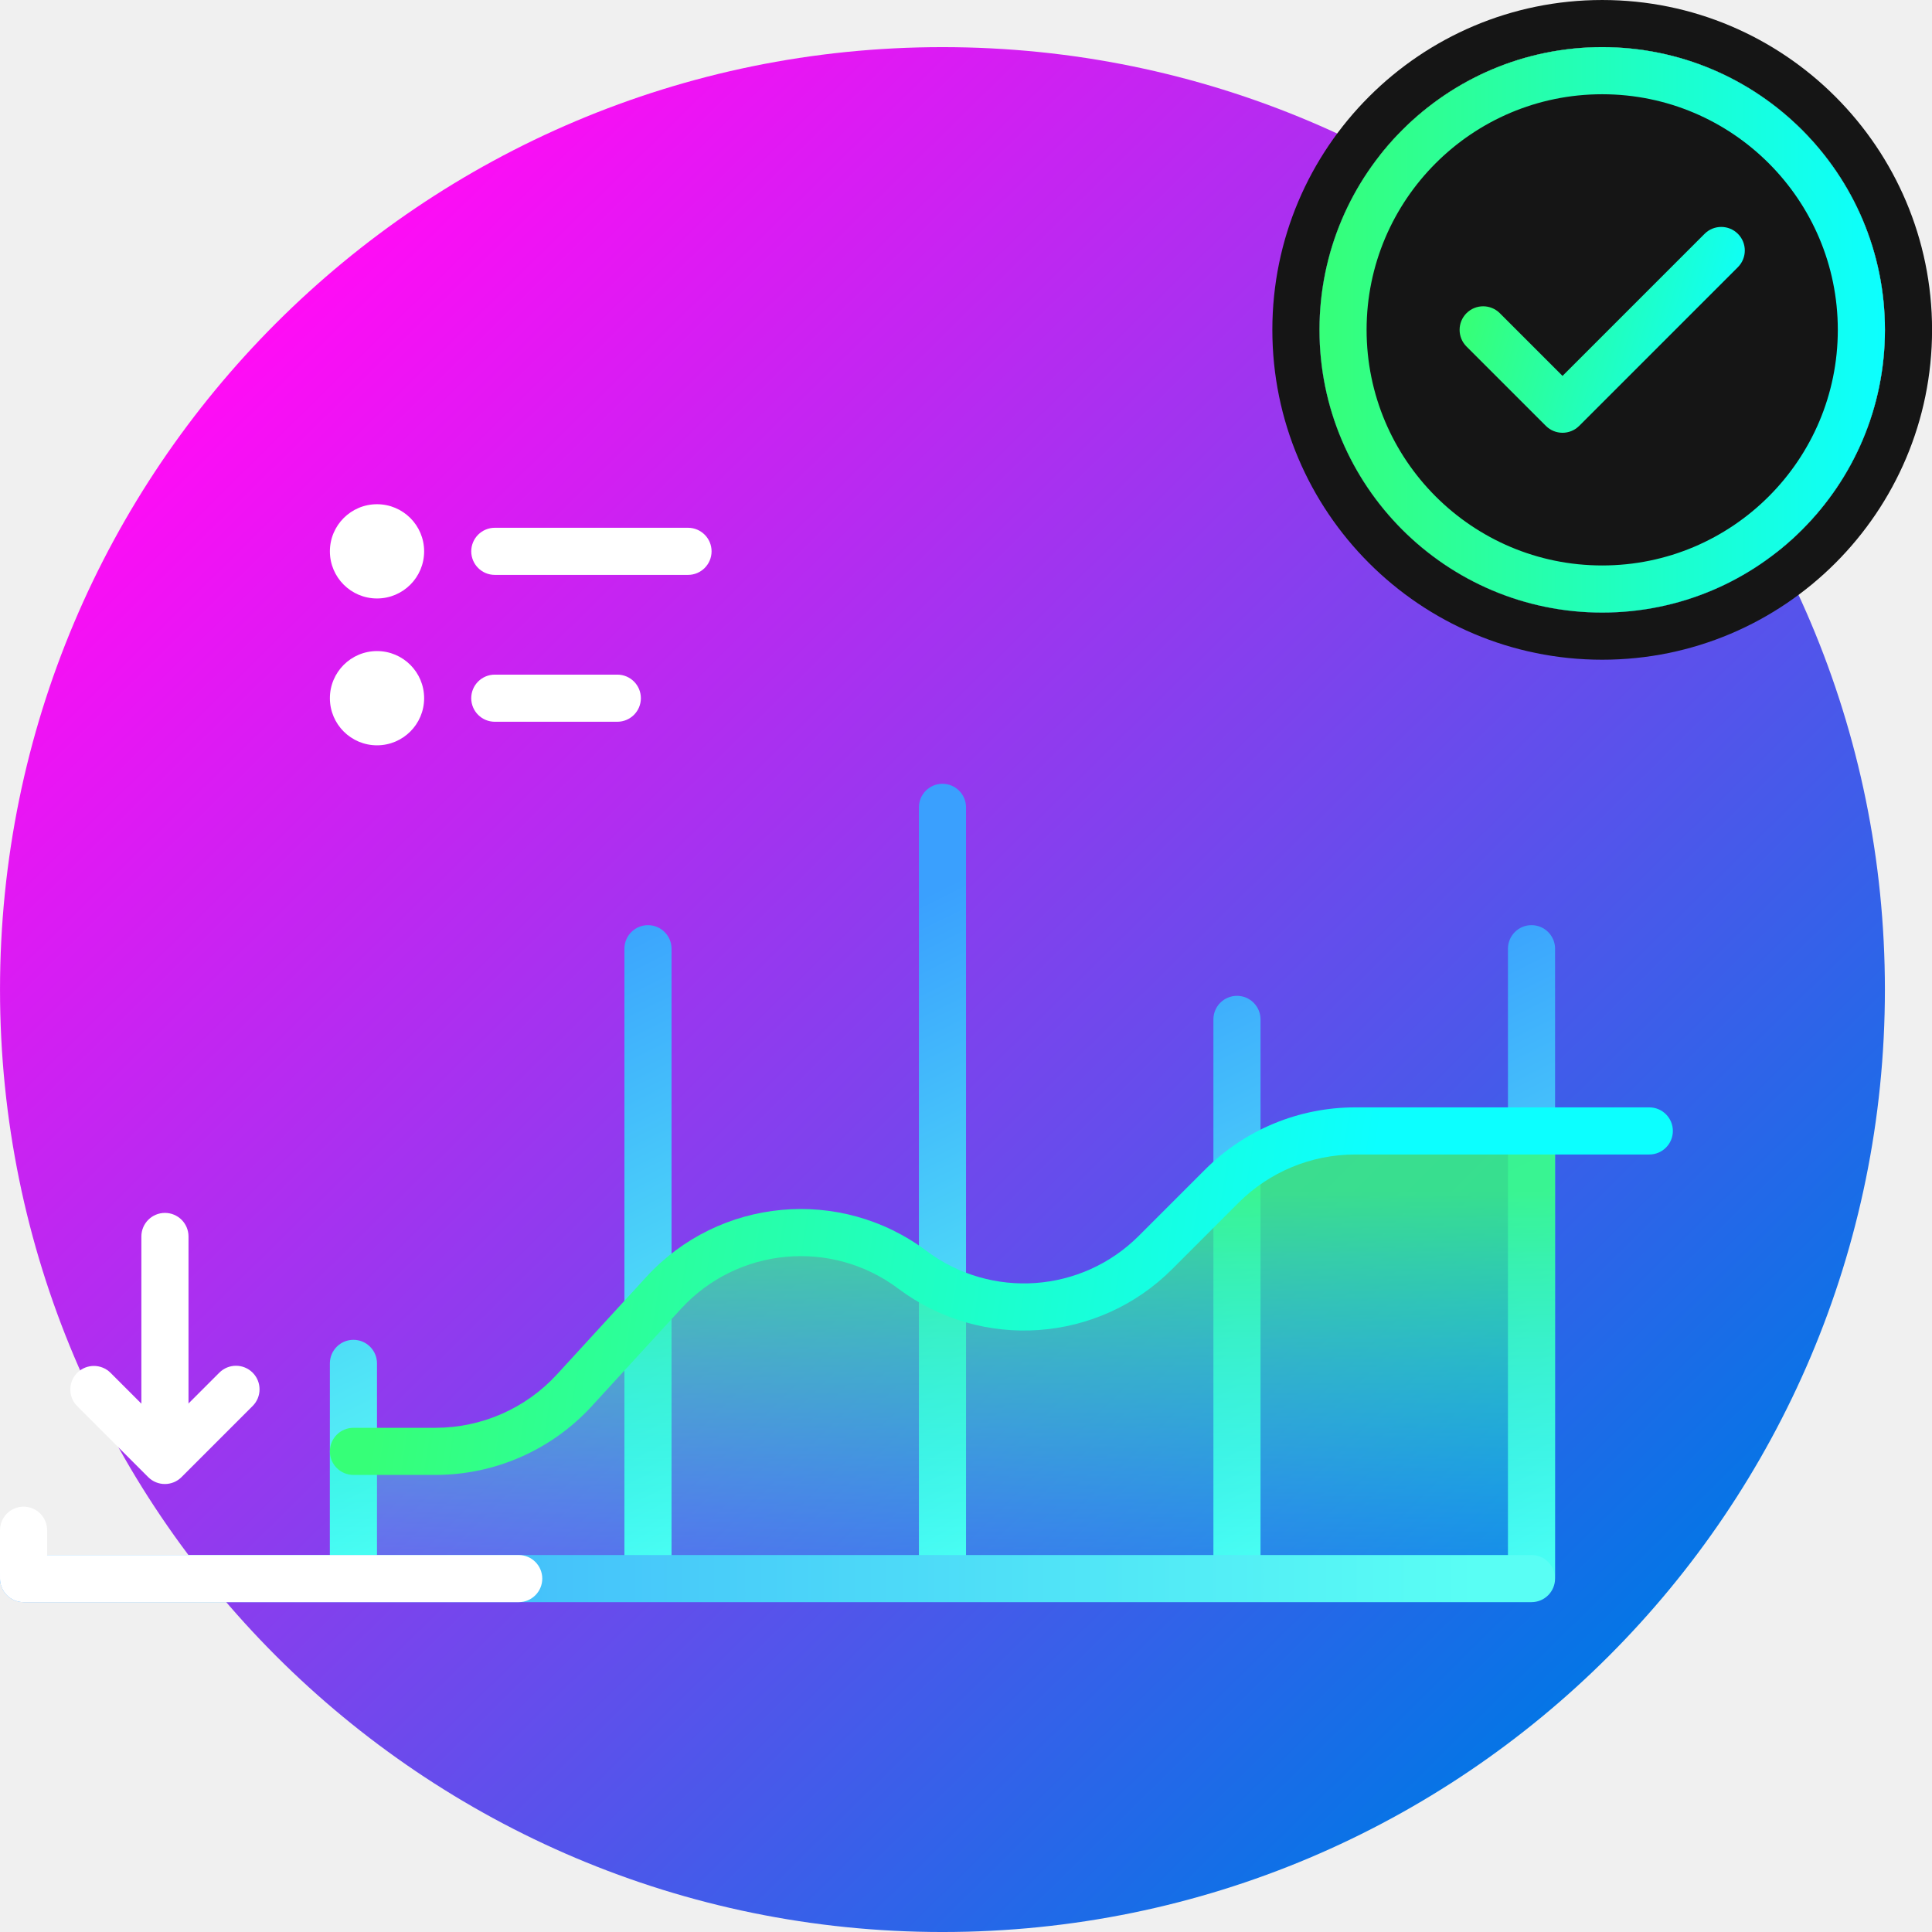
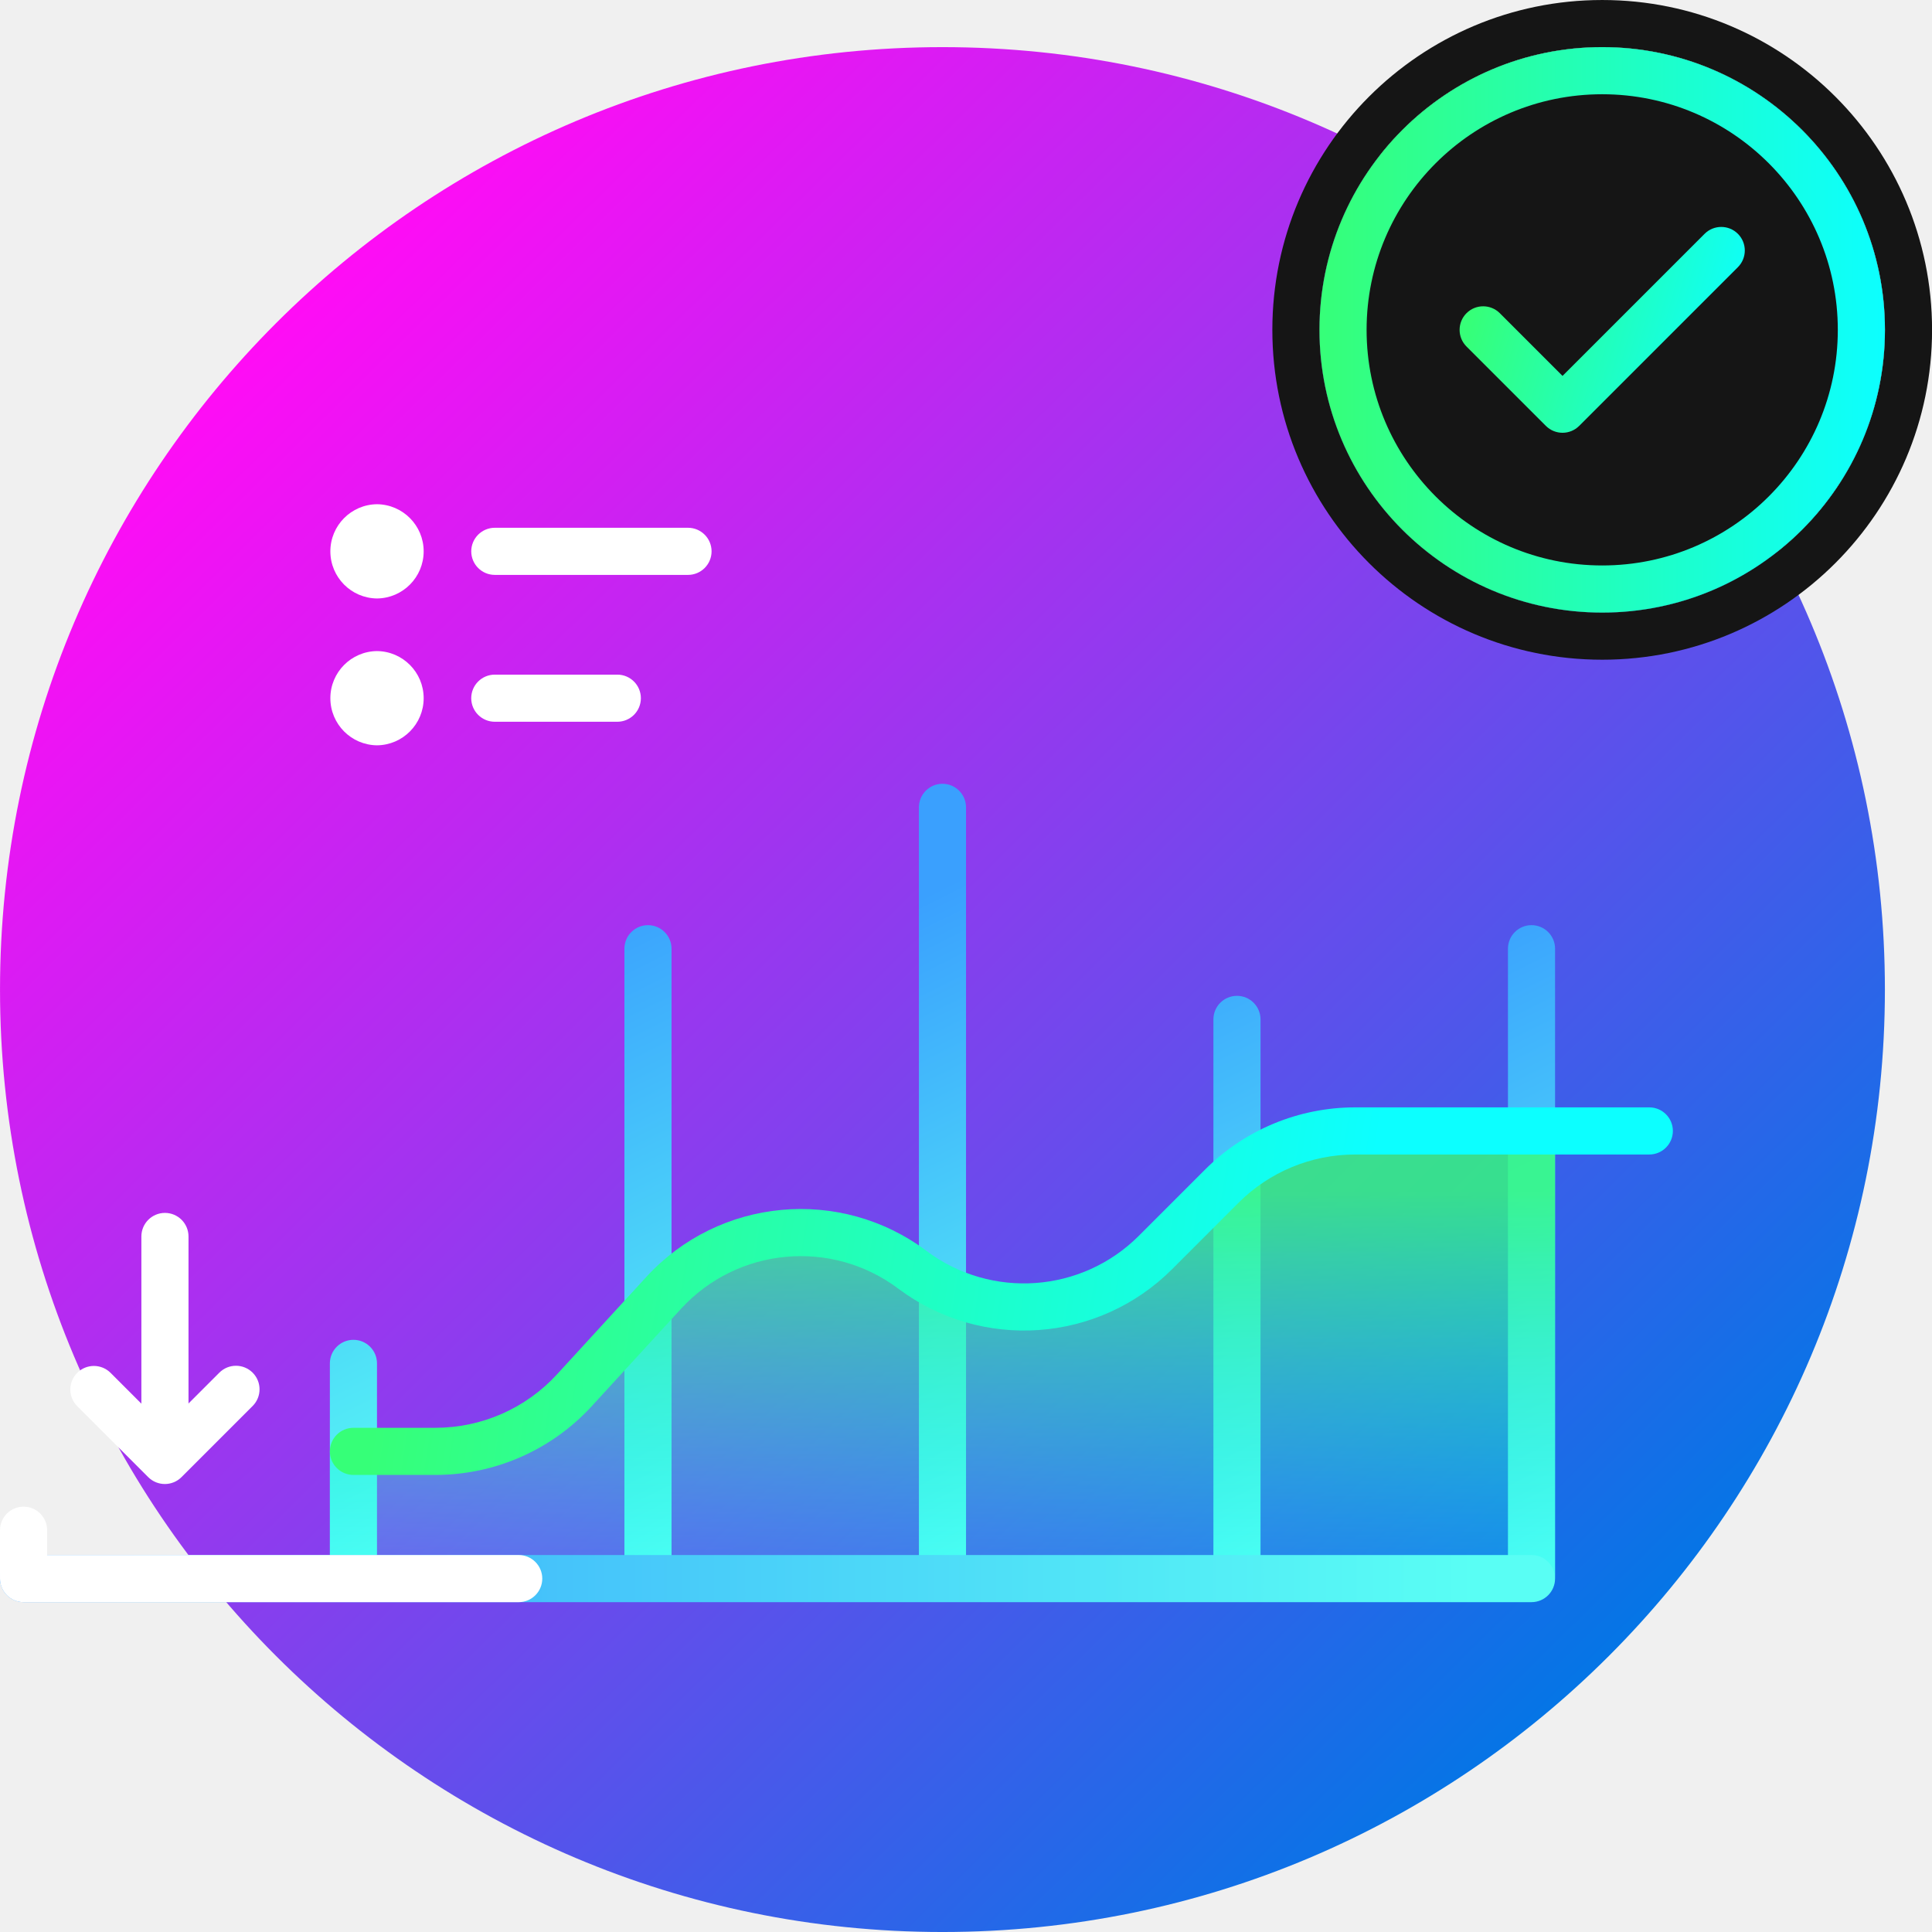
- <svg xmlns="http://www.w3.org/2000/svg" width="410" height="410" viewBox="0 0 410 410" fill="none">
-   <g clip-path="url(#clip0_71_408)">
-     <path d="M200.005 410.002C310.462 410.002 400.005 320.458 400.005 210.001C400.005 99.544 310.462 10.002 200.005 10.002C89.547 10.002 0.004 99.544 0.004 210.001C0.004 320.458 89.547 410.002 200.005 410.002Z" fill="url(#paint0_linear_71_408)" />
-     <path fill-rule="evenodd" clip-rule="evenodd" d="M80.003 331.331V289.331C80.003 286.572 77.763 284.331 75.003 284.331C72.243 284.331 70.003 286.572 70.003 289.331V331.331C70.003 334.091 72.243 336.331 75.003 336.331C77.763 336.331 80.003 334.091 80.003 331.331Z" fill="url(#paint1_linear_71_408)" />
-     <path fill-rule="evenodd" clip-rule="evenodd" d="M142.51 331.331V201.331C142.51 198.572 140.27 196.331 137.51 196.331C134.75 196.331 132.51 198.572 132.51 201.331V331.331C132.51 334.091 134.75 336.331 137.51 336.331C140.27 336.331 142.51 334.091 142.51 331.331Z" fill="url(#paint2_linear_71_408)" />
-     <path fill-rule="evenodd" clip-rule="evenodd" d="M205.006 331.331V171.331C205.006 168.572 202.766 166.331 200.006 166.331C197.246 166.331 195.006 168.572 195.006 171.331V331.331C195.006 334.091 197.246 336.331 200.006 336.331C202.766 336.331 205.006 334.091 205.006 331.331Z" fill="url(#paint3_linear_71_408)" />
-     <path fill-rule="evenodd" clip-rule="evenodd" d="M267.503 331.331V216.331C267.503 213.572 265.263 211.331 262.503 211.331C259.743 211.331 257.503 213.572 257.503 216.331V331.331C257.503 334.091 259.743 336.331 262.503 336.331C265.263 336.331 267.503 334.091 267.503 331.331Z" fill="url(#paint4_linear_71_408)" />
-     <path fill-rule="evenodd" clip-rule="evenodd" d="M330.01 334.331V201.331C330.01 198.572 327.77 196.331 325.01 196.331C322.25 196.331 320.01 198.572 320.01 201.331V334.331C320.01 337.091 322.25 339.331 325.01 339.331C327.77 339.331 330.01 337.091 330.01 334.331Z" fill="url(#paint5_linear_71_408)" />
-     <path fill-rule="evenodd" clip-rule="evenodd" d="M70.006 308.002H92.41C103.622 308.002 114.32 303.296 121.896 295.031C127.448 288.975 134.268 281.534 140.832 274.373C154.551 259.407 177.384 257.285 193.626 269.467L193.627 269.468C209.337 281.25 231.32 279.688 245.206 265.802C250.112 260.896 255.059 255.949 259.29 251.718C266.792 244.216 276.966 240.002 287.575 240.002H330.006V334.331H70.006V308.002Z" fill="url(#paint6_linear_71_408)" />
-     <path fill-rule="evenodd" clip-rule="evenodd" d="M5.006 340.001H325.007C327.767 340.001 330.007 337.761 330.007 335.001C330.007 332.242 327.767 330.001 325.007 330.001H5.006C2.246 330.001 0.006 332.242 0.006 335.001C0.006 337.761 2.246 340.001 5.006 340.001Z" fill="url(#paint7_linear_71_408)" />
-     <path fill-rule="evenodd" clip-rule="evenodd" d="M75.006 313.002H92.41C105.024 313.002 117.058 307.708 125.582 298.41C131.133 292.353 137.954 284.913 144.518 277.752C156.499 264.681 176.441 262.828 190.626 273.467L190.627 273.468C208.328 286.743 233.096 284.983 248.741 269.338C253.647 264.432 258.594 259.485 262.826 255.253C269.39 248.69 278.292 245.002 287.574 245.002C287.575 245.002 350.007 245.002 350.007 245.002C352.767 245.002 355.007 242.762 355.007 240.002C355.007 237.242 352.767 235.002 350.007 235.002C350.007 235.002 310.741 235.002 287.575 235.002C275.64 235.002 264.194 239.743 255.755 248.182C251.523 252.414 246.576 257.361 241.67 262.267C229.544 274.393 210.346 275.757 196.627 265.468L196.626 265.467C178.327 251.743 152.603 254.133 137.146 270.995C130.582 278.156 123.762 285.596 118.21 291.652C111.581 298.884 102.221 303.002 92.41 303.002H75.006C72.246 303.002 70.006 305.242 70.006 308.002C70.006 310.762 72.246 313.002 75.006 313.002Z" fill="url(#paint8_linear_71_408)" />
-     <path fill-rule="evenodd" clip-rule="evenodd" d="M105.006 122.002H146.006C148.766 122.002 151.006 119.762 151.006 117.002C151.006 114.242 148.766 112.002 146.006 112.002H105.006C102.246 112.002 100.006 114.242 100.006 117.002C100.006 119.762 102.246 122.002 105.006 122.002Z" fill="white" />
-     <path fill-rule="evenodd" clip-rule="evenodd" d="M105.003 153.167H131.003C133.763 153.167 136.003 150.927 136.003 148.167C136.003 145.407 133.763 143.167 131.003 143.167H105.003C102.243 143.167 100.002 145.407 100.002 148.167C100.002 150.927 102.243 153.167 105.003 153.167Z" fill="white" />
-     <path d="M80.007 127.004C85.53 127.004 90.007 122.527 90.007 117.005C90.007 111.482 85.53 107.005 80.007 107.005C74.485 107.005 70.008 111.482 70.008 117.005C70.008 122.527 74.485 127.004 80.007 127.004Z" fill="white" />
-     <path d="M80.007 158.168C85.53 158.168 90.007 153.691 90.007 148.169C90.007 142.646 85.53 138.169 80.007 138.169C74.485 138.169 70.008 142.646 70.008 148.169C70.008 153.691 74.485 158.168 80.007 158.168Z" fill="white" />
-     <path fill-rule="evenodd" clip-rule="evenodd" d="M340.012 0.001C301.378 0.001 270.012 31.368 270.012 70.002C270.012 108.636 301.378 140.002 340.012 140.002C378.646 140.002 410.013 108.636 410.013 70.002C410.013 31.368 378.646 0.001 340.012 0.001ZM340.012 10.002C373.127 10.002 400.012 36.887 400.012 70.002C400.012 103.117 373.127 130.002 340.012 130.002C306.897 130.002 280.012 103.117 280.012 70.002C280.012 36.887 306.897 10.002 340.012 10.002Z" fill="#151515" />
-     <path d="M340.012 130.002C373.149 130.002 400.012 103.139 400.012 70.002C400.012 36.865 373.149 10.002 340.012 10.002C306.875 10.002 280.012 36.865 280.012 70.002C280.012 103.139 306.875 130.002 340.012 130.002Z" fill="#151515" />
-     <path fill-rule="evenodd" clip-rule="evenodd" d="M340.012 10C373.127 10 400.013 36.885 400.013 70C400.013 103.115 373.127 130 340.012 130C306.897 130 280.012 103.115 280.012 70C280.012 36.885 306.897 10 340.012 10ZM340.012 20C367.608 20 390.012 42.404 390.012 70C390.012 97.595 367.608 119.999 340.012 119.999C312.417 119.999 290.013 97.595 290.013 70C290.013 42.404 312.417 20 340.012 20Z" fill="url(#paint9_linear_71_408)" />
-     <path fill-rule="evenodd" clip-rule="evenodd" d="M311.214 73.536L328.056 90.377C330.009 92.329 333.175 92.329 335.128 90.377L368.811 56.694C370.762 54.742 370.762 51.574 368.811 49.622C366.859 47.671 363.691 47.671 361.739 49.622L331.592 79.77L318.286 66.464C316.334 64.513 313.166 64.513 311.214 66.464C309.263 68.416 309.263 71.584 311.214 73.536Z" fill="url(#paint10_linear_71_408)" />
-     <path fill-rule="evenodd" clip-rule="evenodd" d="M0.001 324.738L0.001 335.002C0.001 337.763 2.24 340.002 5.001 340.002H110.079C112.838 340.002 115.078 337.762 115.078 335.002C115.078 332.242 112.838 330.002 110.079 330.002H10.002V324.738C10.002 321.978 7.761 319.738 5.001 319.738C2.241 319.738 0.001 321.978 0.001 324.738Z" fill="white" />
-     <path fill-rule="evenodd" clip-rule="evenodd" d="M30.003 262.396V298.395C30.003 301.155 32.243 303.396 35.003 303.396C37.763 303.396 40.003 301.155 40.003 298.395V262.396C40.003 259.636 37.763 257.396 35.003 257.396C32.243 257.396 30.003 259.636 30.003 262.396Z" fill="white" />
-     <path fill-rule="evenodd" clip-rule="evenodd" d="M16.389 298.408L31.449 313.467C33.402 315.419 36.567 315.419 38.521 313.467L53.615 298.372C55.567 296.421 55.567 293.253 53.615 291.301C51.663 289.349 48.495 289.349 46.544 291.301L34.985 302.861L23.461 291.336C21.509 289.386 18.341 289.386 16.389 291.336C14.439 293.287 14.439 296.456 16.389 298.408Z" fill="white" />
+ <svg xmlns="http://www.w3.org/2000/svg" xmlns:xlink="http://www.w3.org/1999/xlink" width="410" height="410" fill="none">
+   <g clip-path="url(#L)">
+     <path d="M200.005 410.002c110.457 0 200-89.544 200-200.001s-89.543-199.999-200-199.999S.004 99.545.004 210.001s89.543 200.001 200.001 200.001z" fill="url(#A)" />
+     <g fill-rule="evenodd">
+       <path d="M80.003 331.331v-42c0-2.759-2.24-5-5-5s-5 2.241-5 5v42c0 2.76 2.24 5 5 5s5-2.24 5-5z" fill="url(#B)" />
+       <path d="M142.51 331.331v-130c0-2.759-2.24-5-5-5s-5 2.241-5 5v130c0 2.76 2.24 5 5 5s5-2.24 5-5z" fill="url(#C)" />
+       <path d="M205.006 331.331v-160c0-2.759-2.24-5-5-5s-5 2.241-5 5v160c0 2.76 2.24 5 5 5s5-2.24 5-5z" fill="url(#D)" />
+       <path d="M267.503 331.331v-115c0-2.759-2.24-5-5-5s-5 2.241-5 5v115c0 2.76 2.24 5 5 5s5-2.24 5-5z" fill="url(#E)" />
+       <path d="M330.01 334.331v-133c0-2.759-2.24-5-5-5s-5 2.241-5 5v133c0 2.76 2.24 5 5 5s5-2.24 5-5z" fill="url(#F)" />
+       <path d="M70.006 308.002H92.41a40 40 0 0 0 29.486-12.971l18.936-20.658c13.719-14.966 36.552-17.088 52.794-4.906l.001.001c15.71 11.782 37.693 10.22 51.579-3.666l14.084-14.084a40 40 0 0 1 28.285-11.716h42.431v94.329h-260v-26.329z" fill="url(#G)" />
+       <path d="M5.006 340.001h320.001c2.76 0 5-2.24 5-5s-2.24-5-5-5H5.006c-2.76 0-5 2.241-5 5s2.24 5 5 5z" fill="url(#H)" />
+       <path d="M75.006 313.002H92.41a45 45 0 0 0 33.172-14.592l18.936-20.658c11.981-13.071 31.923-14.924 46.108-4.285l.001.001c17.701 13.275 42.469 11.515 58.114-4.13l14.085-14.085c6.564-6.563 15.466-10.251 24.748-10.251h62.433c2.76 0 5-2.24 5-5s-2.24-5-5-5h-62.432a45 45 0 0 0-31.82 13.18l-14.085 14.085c-12.126 12.126-31.324 13.49-45.043 3.201l-.001-.001c-18.299-13.724-44.023-11.334-59.48 5.528l-18.936 20.657a35 35 0 0 1-25.8 11.35H75.006c-2.76 0-5 2.24-5 5s2.24 5 5 5z" fill="url(#I)" />
+       <g fill="#fff">
+         <path d="M105.006 122.002h41c2.76 0 5-2.24 5-5s-2.24-5-5-5h-41c-2.76 0-5 2.24-5 5s2.24 5 5 5zm-.003 31.165h26c2.76 0 5-2.24 5-5s-2.24-5-5-5h-26c-2.76 0-5.001 2.24-5.001 5s2.241 5 5.001 5z" />
+       </g>
+     </g>
+     <path d="M80.008 127.004a10 10 0 0 0 0-19.999 10 10 0 0 0 0 19.999zm0 31.164a10 10 0 0 0 0-19.999 10 10 0 0 0 0 19.999z" fill="#fff" />
+     <g fill="#151515">
+       <path fill-rule="evenodd" d="M340.012.001c-38.634 0-70 31.366-70 70s31.366 70 70 70 70.001-31.366 70.001-70-31.367-70-70.001-70zm0 10c33.115 0 60 26.885 60 60s-26.885 60-60 60-60-26.885-60-60 26.885-60 60-60z" />
+       <path d="M340.012 130.002c33.137 0 60-26.863 60-60s-26.863-60-60-60-60 26.863-60 60 26.863 60 60 60z" />
+     </g>
+     <g fill-rule="evenodd">
+       <path d="M340.012 10c33.115 0 60.001 26.885 60.001 60s-26.886 60-60.001 60-60-26.885-60-60 26.885-60 60-60zm0 10c27.596 0 50 22.404 50 50s-22.404 49.999-50 49.999S290.013 97.595 290.013 70s22.404-50 49.999-50z" fill="url(#J)" />
+       <path d="M311.214 73.536l16.842 16.842c1.953 1.952 5.119 1.952 7.072 0l33.683-33.683c1.951-1.952 1.951-5.12 0-7.072s-5.12-1.951-7.072 0l-30.147 30.149-13.306-13.307c-1.952-1.951-5.12-1.951-7.072 0s-1.951 5.12 0 7.072z" fill="url(#K)" />
+       <g fill="#fff">
+         <path d="M.001 324.738v10.264a5 5 0 0 0 5 5h105.078c2.759 0 4.999-2.24 4.999-5s-2.24-5-4.999-5H10.002v-5.264c0-2.76-2.241-5-5.001-5s-5 2.24-5 5zm30.002-62.342v35.999c0 2.76 2.24 5.001 5 5.001s5-2.241 5-5.001v-35.999c0-2.76-2.24-5-5-5s-5 2.24-5 5z" />
+         <path d="M16.389 298.408l15.06 15.059c1.953 1.952 5.119 1.952 7.072 0l15.094-15.095c1.952-1.951 1.952-5.119 0-7.071a5 5 0 0 0-7.07 0l-11.56 11.56-11.524-11.525a5.01 5.01 0 0 0-7.072 0c-1.95 1.951-1.95 5.12 0 7.072z" />
+       </g>
+     </g>
  </g>
  <defs>
-     <linearGradient id="paint0_linear_71_408" x1="70.305" y1="57.802" x2="350.323" y2="341.873" gradientUnits="userSpaceOnUse">
-       <stop stop-color="#FF0CF5" />
-       <stop offset="1" stop-color="#0575E6" />
+     <linearGradient id="A" x1="70.306" y1="57.802" x2="350.323" y2="341.873" xlink:href="#M">
+       <stop stop-color="#ff0cf5" />
+       <stop offset="1" stop-color="#0575e6" />
    </linearGradient>
-     <linearGradient id="paint1_linear_71_408" x1="53.003" y1="199.002" x2="111.003" y2="316.002" gradientUnits="userSpaceOnUse">
-       <stop stop-color="#3AA0FE" />
-       <stop offset="1" stop-color="#59FEF4" />
+     <linearGradient id="B" x1="53.003" y1="199.002" x2="111.003" y2="316.002" xlink:href="#M">
+       <stop stop-color="#3aa0fe" />
+       <stop offset="1" stop-color="#59fef4" />
    </linearGradient>
-     <linearGradient id="paint2_linear_71_408" x1="115.51" y1="199.002" x2="173.51" y2="316.002" gradientUnits="userSpaceOnUse">
-       <stop stop-color="#3AA0FE" />
-       <stop offset="1" stop-color="#59FEF4" />
+     <linearGradient id="C" x1="115.51" y1="199.002" x2="173.51" y2="316.002" xlink:href="#M">
+       <stop stop-color="#3aa0fe" />
+       <stop offset="1" stop-color="#59fef4" />
    </linearGradient>
-     <linearGradient id="paint3_linear_71_408" x1="178.006" y1="199.002" x2="236.006" y2="316.002" gradientUnits="userSpaceOnUse">
-       <stop stop-color="#3AA0FE" />
-       <stop offset="1" stop-color="#59FEF4" />
+     <linearGradient id="D" x1="178.006" y1="199.002" x2="236.006" y2="316.002" xlink:href="#M">
+       <stop stop-color="#3aa0fe" />
+       <stop offset="1" stop-color="#59fef4" />
    </linearGradient>
-     <linearGradient id="paint4_linear_71_408" x1="240.503" y1="199.002" x2="298.503" y2="316.002" gradientUnits="userSpaceOnUse">
-       <stop stop-color="#3AA0FE" />
-       <stop offset="1" stop-color="#59FEF4" />
+     <linearGradient id="E" x1="240.503" y1="199.002" x2="298.503" y2="316.002" xlink:href="#M">
+       <stop stop-color="#3aa0fe" />
+       <stop offset="1" stop-color="#59fef4" />
    </linearGradient>
-     <linearGradient id="paint5_linear_71_408" x1="303.01" y1="199.002" x2="361.01" y2="316.002" gradientUnits="userSpaceOnUse">
-       <stop stop-color="#3AA0FE" />
-       <stop offset="1" stop-color="#59FEF4" />
+     <linearGradient id="F" x1="303.01" y1="199.002" x2="361.01" y2="316.002" xlink:href="#M">
+       <stop stop-color="#3aa0fe" />
+       <stop offset="1" stop-color="#59fef4" />
    </linearGradient>
-     <linearGradient id="paint6_linear_71_408" x1="180.006" y1="252.831" x2="180.006" y2="341.873" gradientUnits="userSpaceOnUse">
-       <stop stop-color="#36FF78" stop-opacity="0.8" />
-       <stop offset="1" stop-color="#0CFFFF" stop-opacity="0.15" />
+     <linearGradient id="G" x1="180.006" y1="252.831" x2="180.006" y2="341.873" xlink:href="#M">
+       <stop stop-color="#36ff78" stop-opacity=".8" />
+       <stop offset="1" stop-color="#0cffff" stop-opacity=".15" />
    </linearGradient>
-     <linearGradient id="paint7_linear_71_408" x1="0.006" y1="335.001" x2="313.007" y2="335.001" gradientUnits="userSpaceOnUse">
-       <stop stop-color="#3AA0FE" />
-       <stop offset="1" stop-color="#59FEF4" />
+     <linearGradient id="H" x1=".006" y1="335.001" x2="313.007" y2="335.001" xlink:href="#M">
+       <stop stop-color="#3aa0fe" />
+       <stop offset="1" stop-color="#59fef4" />
    </linearGradient>
-     <linearGradient id="paint8_linear_71_408" x1="86.006" y1="260.002" x2="285.006" y2="291.002" gradientUnits="userSpaceOnUse">
-       <stop stop-color="#36FF78" />
-       <stop offset="1" stop-color="#0CFFFF" />
+     <linearGradient id="I" x1="86.006" y1="260.002" x2="285.006" y2="291.002" xlink:href="#M">
+       <stop stop-color="#36ff78" />
+       <stop offset="1" stop-color="#0cffff" />
    </linearGradient>
-     <linearGradient id="paint9_linear_71_408" x1="280.012" y1="70" x2="400.013" y2="70" gradientUnits="userSpaceOnUse">
-       <stop stop-color="#36FF78" />
-       <stop offset="1" stop-color="#0CFFFF" />
+     <linearGradient id="J" x1="280.012" y1="70" x2="400.013" y2="70" xlink:href="#M">
+       <stop stop-color="#36ff78" />
+       <stop offset="1" stop-color="#0cffff" />
    </linearGradient>
-     <linearGradient id="paint10_linear_71_408" x1="310.012" y1="75" x2="365.012" y2="90" gradientUnits="userSpaceOnUse">
-       <stop stop-color="#36FF78" />
-       <stop offset="1" stop-color="#0CFFFF" />
+     <linearGradient id="K" x1="310.012" y1="75" x2="365.012" y2="90" xlink:href="#M">
+       <stop stop-color="#36ff78" />
+       <stop offset="1" stop-color="#0cffff" />
    </linearGradient>
-     <clipPath id="clip0_71_408">
-       <rect width="410" height="410" fill="white" />
+     <clipPath id="L">
+       <path fill="#fff" d="M0 0h410v410H0z" />
    </clipPath>
+     <linearGradient id="M" gradientUnits="userSpaceOnUse" />
  </defs>
</svg>
